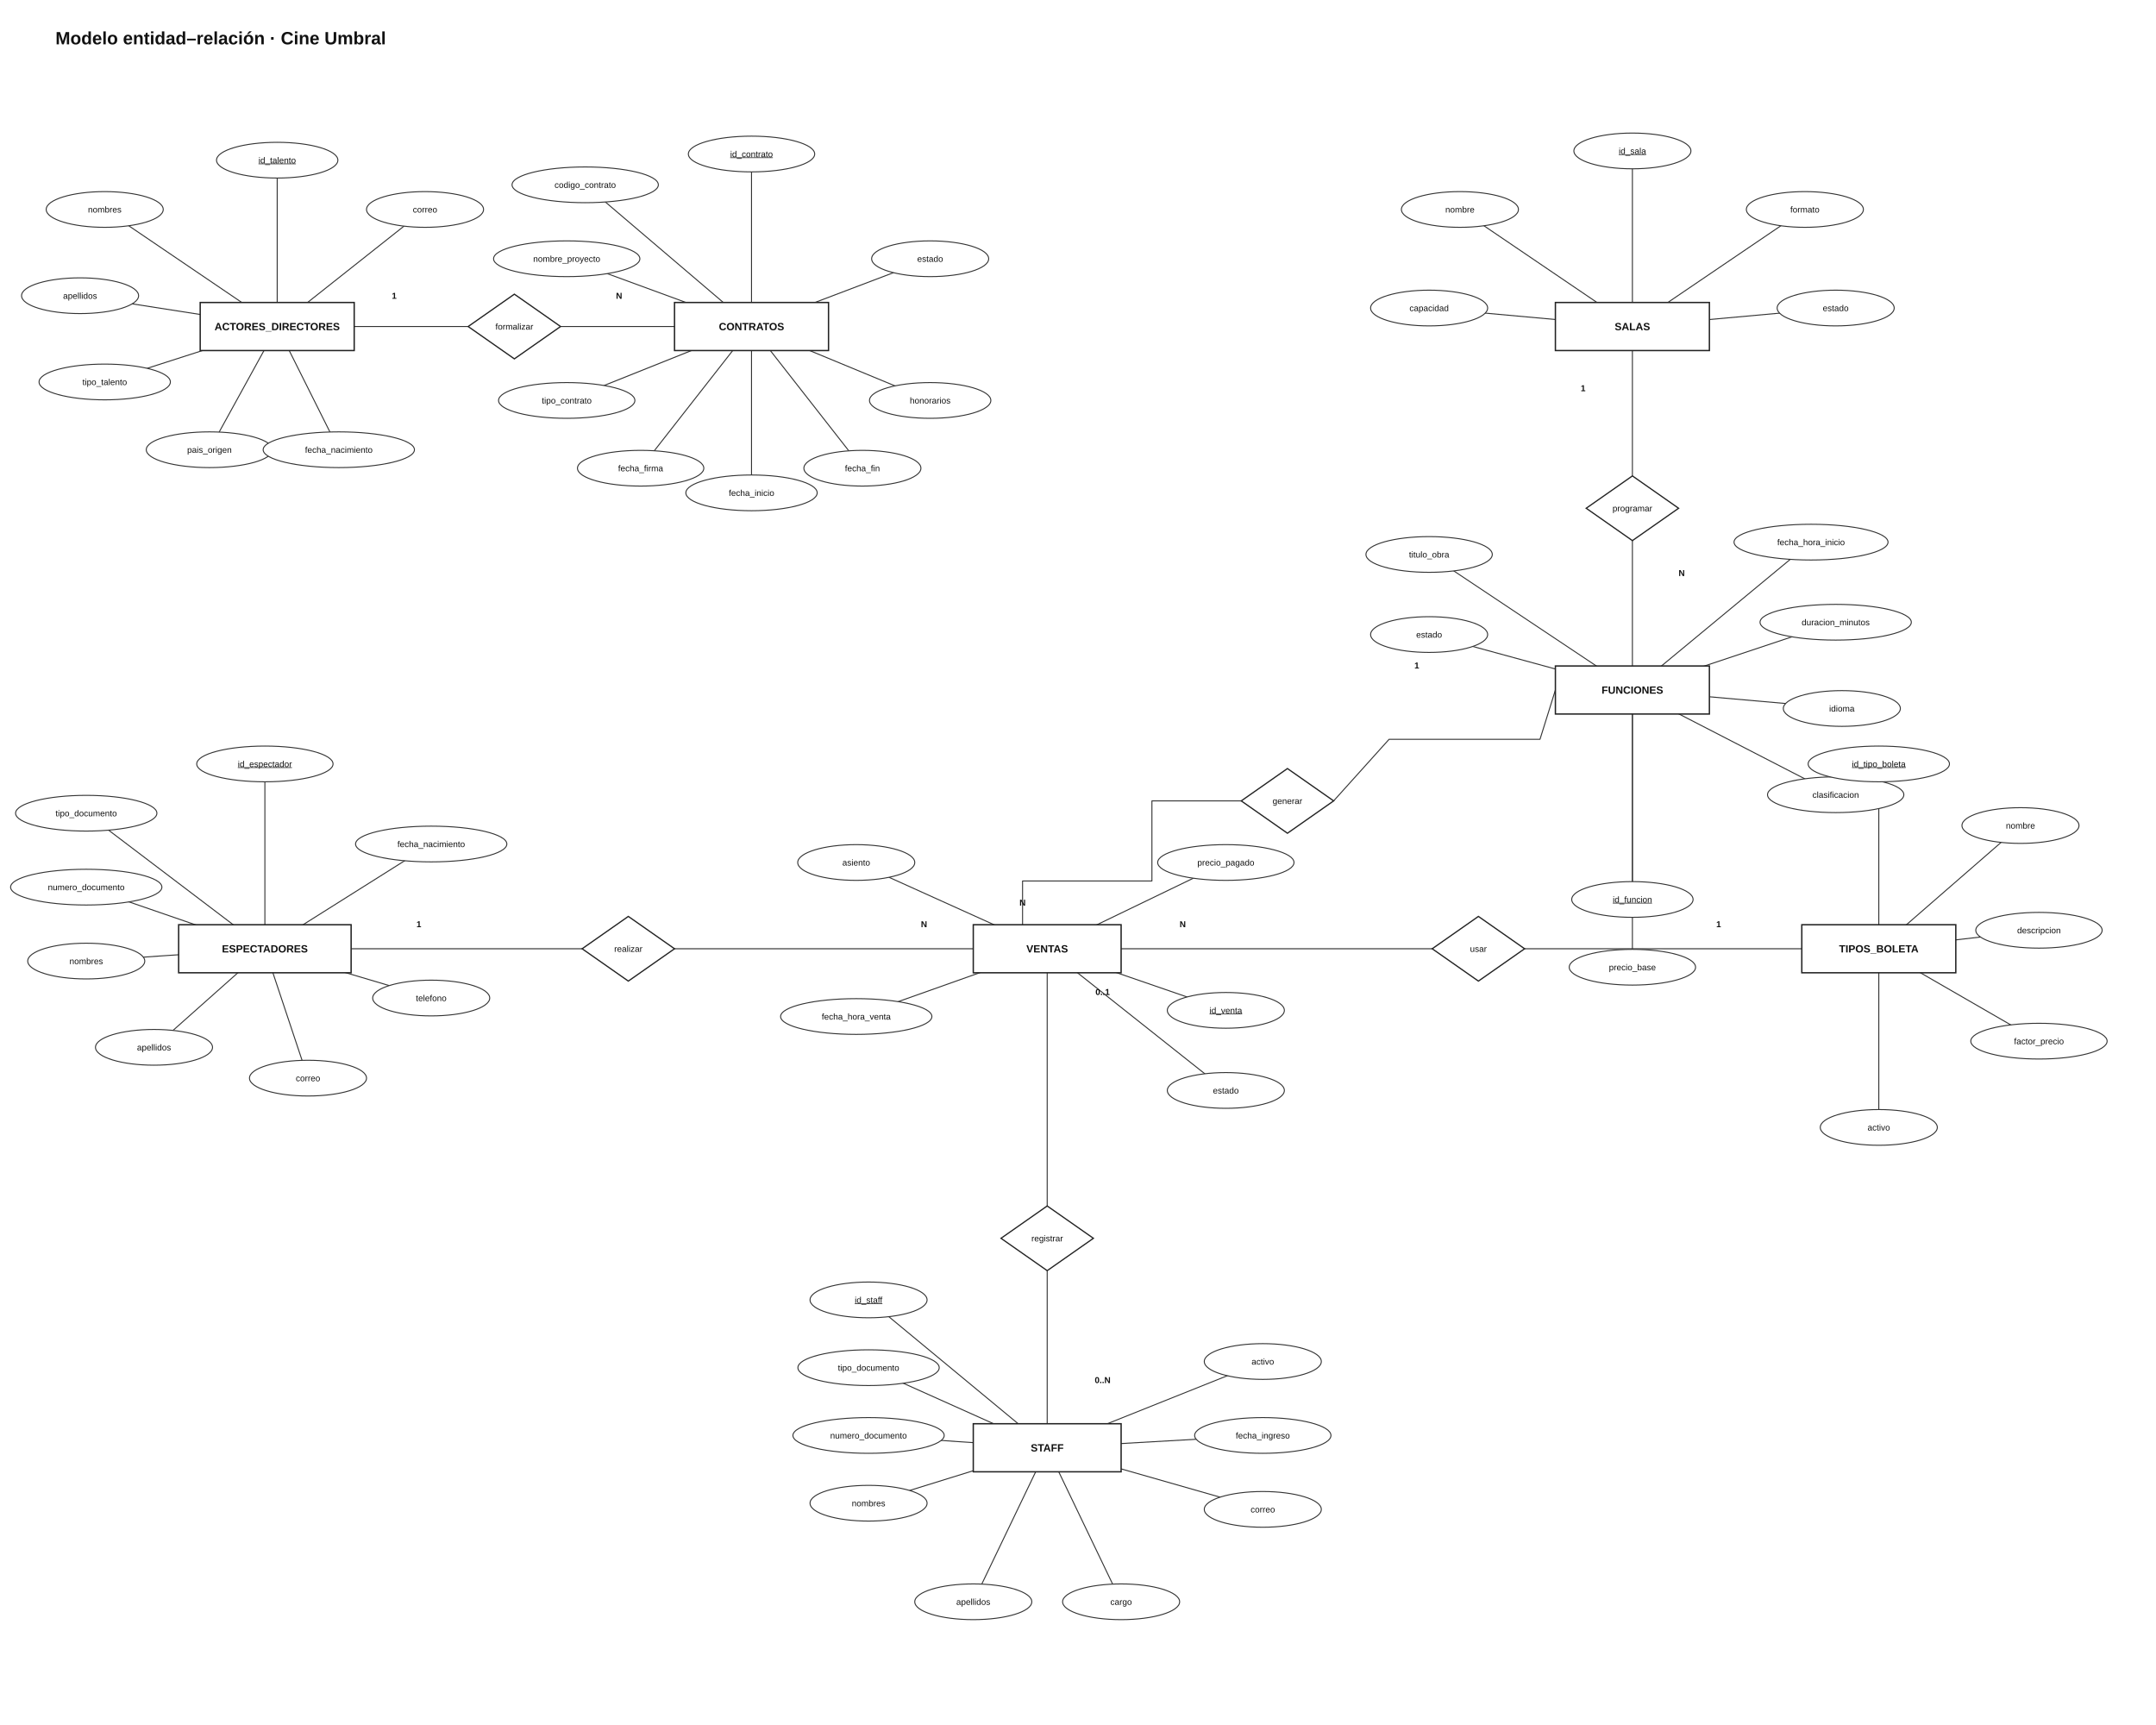
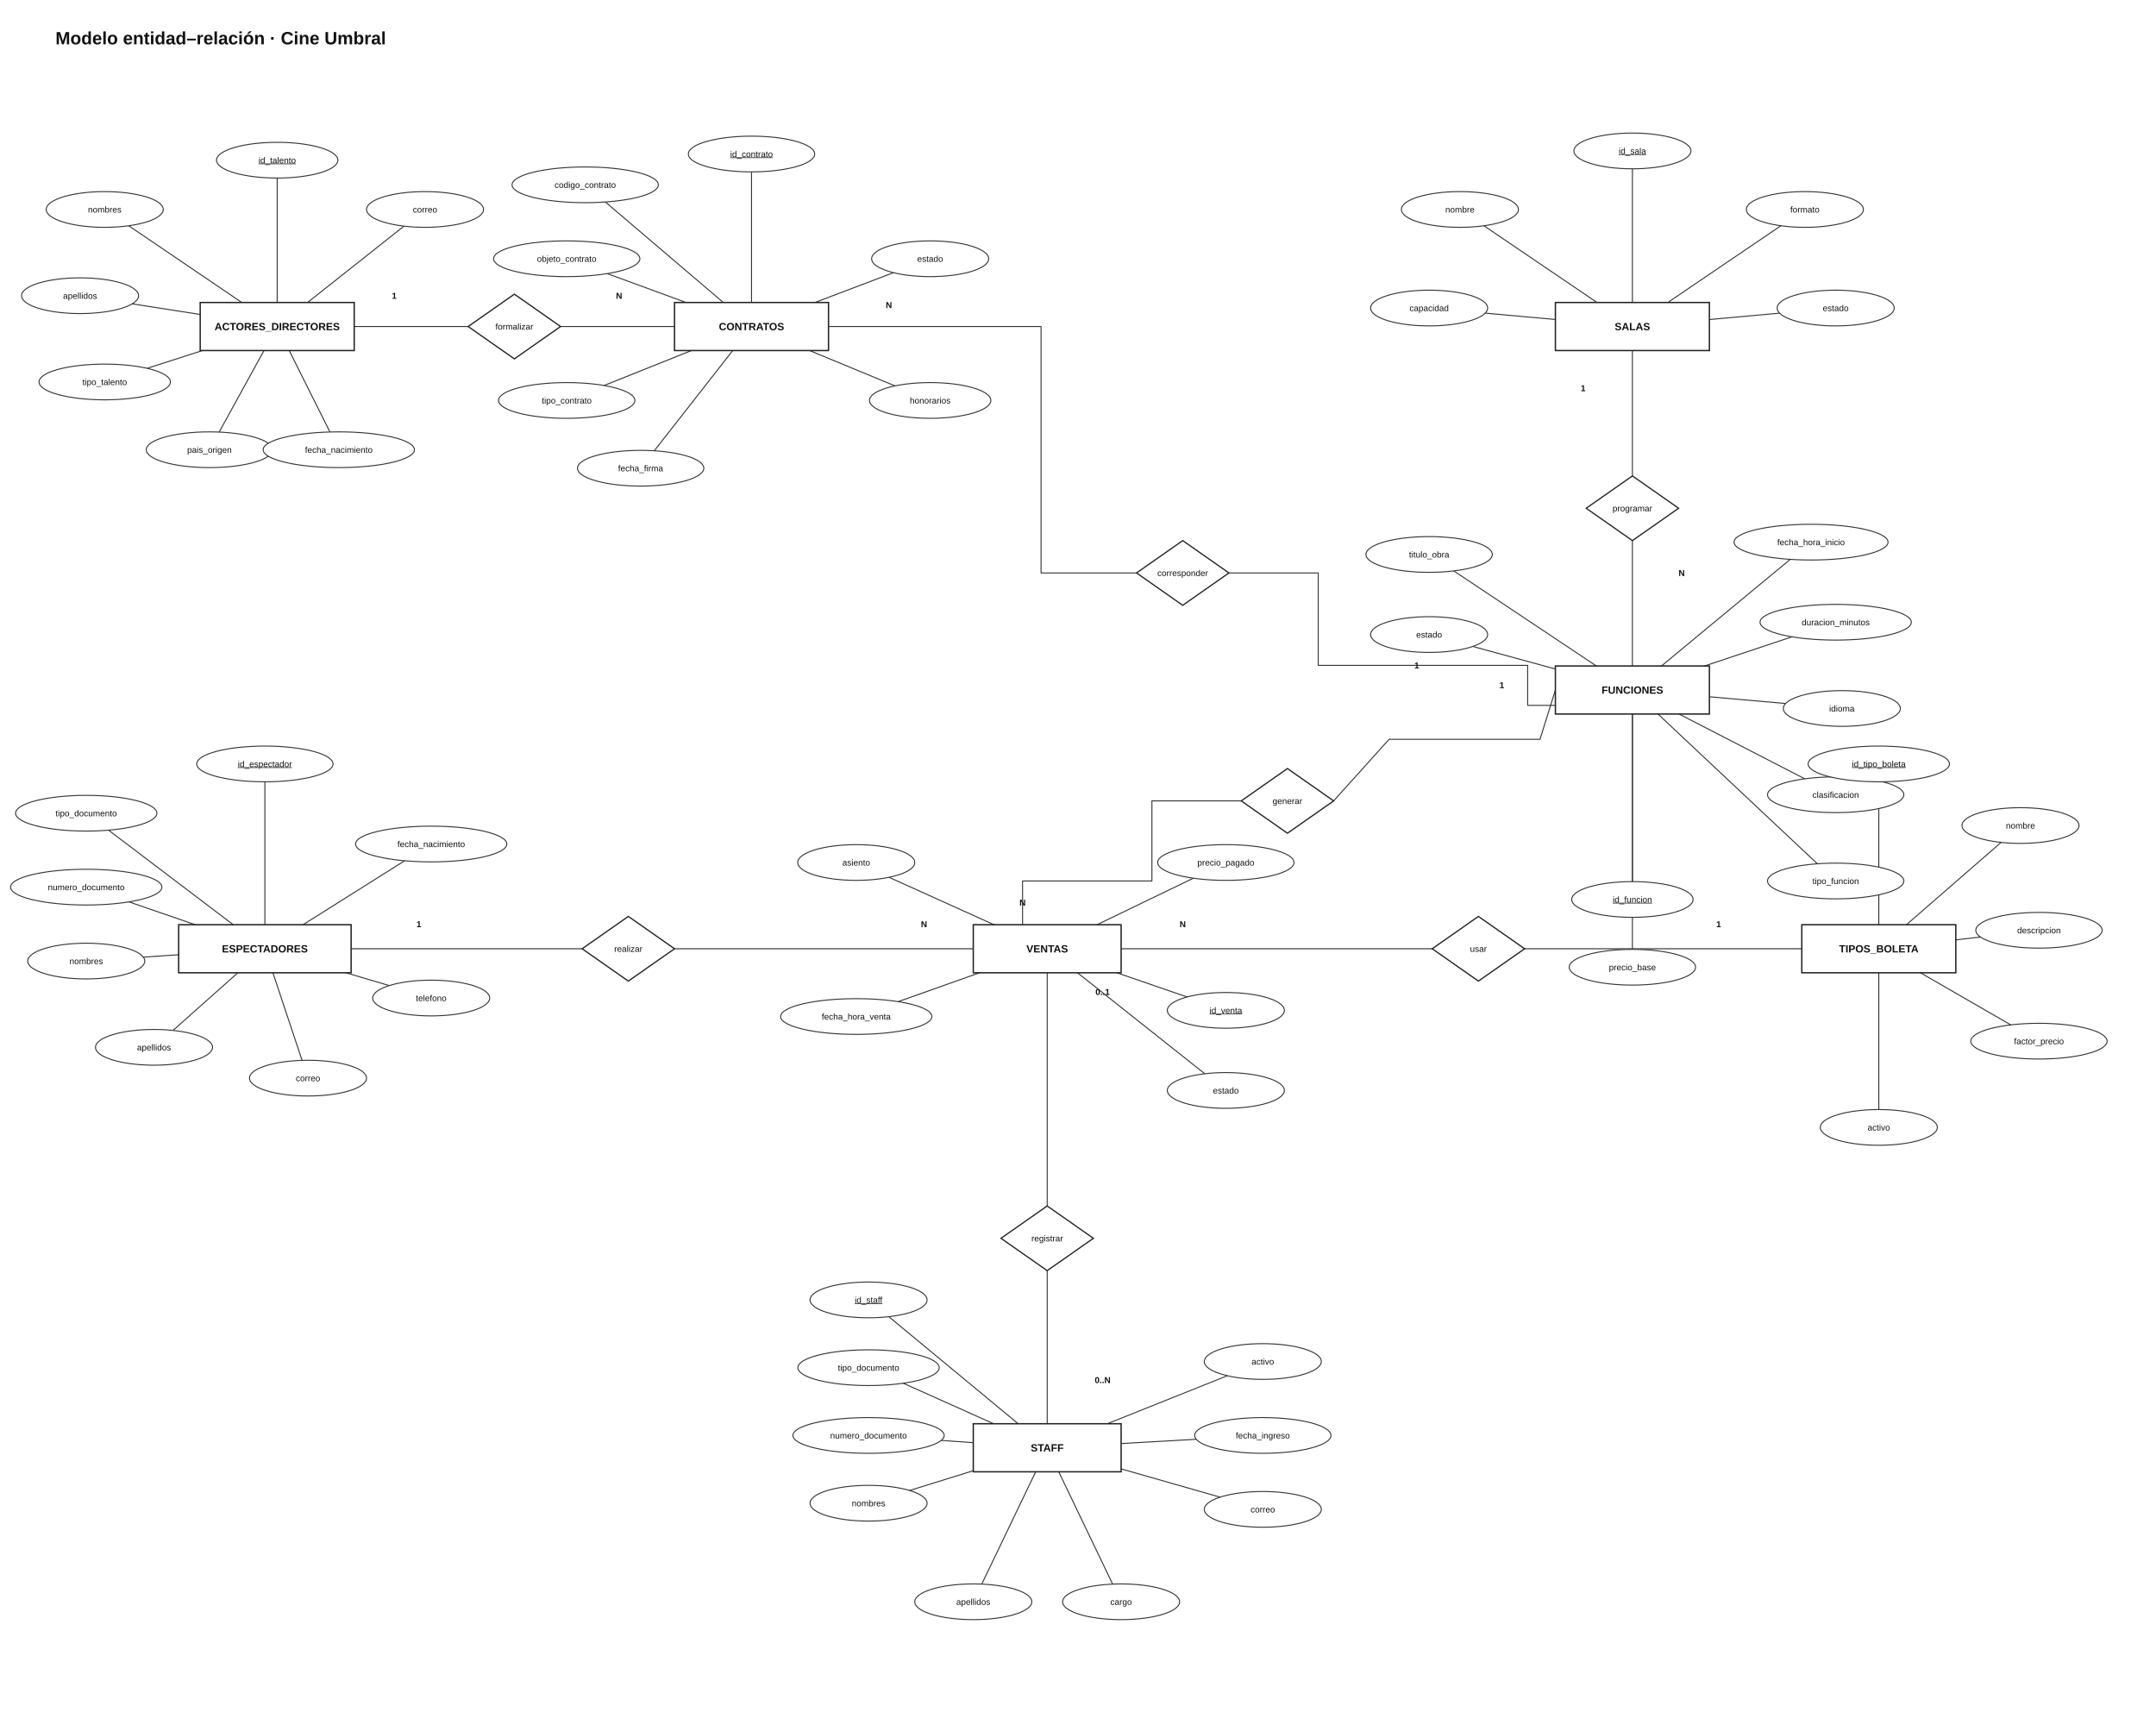
<svg xmlns="http://www.w3.org/2000/svg" width="3500" height="2800" viewBox="0 0 3500 2800" role="img" aria-labelledby="title desc">
  <style>.bg{fill:#fff}.link{fill:none;stroke:#333;stroke-width:1.6;stroke-linecap:round;stroke-linejoin:round}.entity{fill:#fff;stroke:#222;stroke-width:2.2}.entity-label{font:700 17px Arial,sans-serif;fill:#111}.attribute{fill:#fff;stroke:#333;stroke-width:1.6}.attribute-label{font:14px Arial,sans-serif;fill:#111}.pk{text-decoration:underline}.relationship{fill:#fff;stroke:#222;stroke-width:2}.relationship-label{font:14px Arial,sans-serif;fill:#111}.title{font:700 29px Arial,sans-serif;fill:#111}.subtitle{font:16px Arial,sans-serif;fill:#222}.legend,.footer{font:14px Arial,sans-serif;fill:#333}.cardinality{font:700 14px Arial,sans-serif;fill:#111}</style>
  <rect class="bg" width="3500" height="2800" />
  <text class="title" x="90" y="72">Modelo entidad–relación · Cine Umbral</text>
  <line class="link" x1="450" y1="530" x2="450" y2="260" />
  <line class="link" x1="450" y1="530" x2="170" y2="340" />
  <line class="link" x1="450" y1="530" x2="130" y2="480" />
  <line class="link" x1="450" y1="530" x2="170" y2="620" />
  <line class="link" x1="450" y1="530" x2="340" y2="730" />
  <line class="link" x1="450" y1="530" x2="550" y2="730" />
  <line class="link" x1="450" y1="530" x2="690" y2="340" />
  <line class="link" x1="1220" y1="530" x2="1220" y2="250" />
  <line class="link" x1="1220" y1="530" x2="950" y2="300" />
  <line class="link" x1="1220" y1="530" x2="920" y2="420" />
  <line class="link" x1="1220" y1="530" x2="920" y2="650" />
  <line class="link" x1="1220" y1="530" x2="1040" y2="760" />
-   <line class="link" x1="1220" y1="530" x2="1220" y2="800" />
-   <line class="link" x1="1220" y1="530" x2="1400" y2="760" />
  <line class="link" x1="1220" y1="530" x2="1510" y2="650" />
  <line class="link" x1="1220" y1="530" x2="1510" y2="420" />
  <line class="link" x1="2650" y1="530" x2="2650" y2="245" />
  <line class="link" x1="2650" y1="530" x2="2370" y2="340" />
  <line class="link" x1="2650" y1="530" x2="2320" y2="500" />
  <line class="link" x1="2650" y1="530" x2="2930" y2="340" />
  <line class="link" x1="2650" y1="530" x2="2980" y2="500" />
  <line class="link" x1="2650" y1="1120" x2="2650" y2="1460" />
  <line class="link" x1="2650" y1="1120" x2="2320" y2="900" />
  <line class="link" x1="2650" y1="1120" x2="2940" y2="880" />
  <line class="link" x1="2650" y1="1120" x2="2980" y2="1010" />
  <line class="link" x1="2650" y1="1120" x2="2990" y2="1150" />
  <line class="link" x1="2650" y1="1120" x2="2980" y2="1290" />
  <line class="link" x1="2650" y1="1120" x2="2650" y2="1570" />
  <line class="link" x1="2650" y1="1120" x2="2320" y2="1030" />
+   <line class="link" x1="2650" y1="1120" x2="2980" y2="1430" />
  <line class="link" x1="430" y1="1540" x2="430" y2="1240" />
  <line class="link" x1="430" y1="1540" x2="140" y2="1320" />
  <line class="link" x1="430" y1="1540" x2="140" y2="1440" />
  <line class="link" x1="430" y1="1540" x2="140" y2="1560" />
  <line class="link" x1="430" y1="1540" x2="250" y2="1700" />
  <line class="link" x1="430" y1="1540" x2="500" y2="1750" />
  <line class="link" x1="430" y1="1540" x2="700" y2="1620" />
  <line class="link" x1="430" y1="1540" x2="700" y2="1370" />
  <line class="link" x1="1700" y1="1540" x2="1990" y2="1640" />
  <line class="link" x1="1700" y1="1540" x2="1390" y2="1650" />
  <line class="link" x1="1700" y1="1540" x2="1390" y2="1400" />
  <line class="link" x1="1700" y1="1540" x2="1990" y2="1400" />
  <line class="link" x1="1700" y1="1540" x2="1990" y2="1770" />
  <line class="link" x1="3050" y1="1540" x2="3050" y2="1240" />
  <line class="link" x1="3050" y1="1540" x2="3280" y2="1340" />
  <line class="link" x1="3050" y1="1540" x2="3310" y2="1510" />
  <line class="link" x1="3050" y1="1540" x2="3310" y2="1690" />
  <line class="link" x1="3050" y1="1540" x2="3050" y2="1830" />
  <line class="link" x1="1700" y1="2350" x2="1410" y2="2110" />
  <line class="link" x1="1700" y1="2350" x2="1410" y2="2220" />
  <line class="link" x1="1700" y1="2350" x2="1410" y2="2330" />
  <line class="link" x1="1700" y1="2350" x2="1410" y2="2440" />
  <line class="link" x1="1700" y1="2350" x2="1580" y2="2600" />
  <line class="link" x1="1700" y1="2350" x2="1820" y2="2600" />
  <line class="link" x1="1700" y1="2350" x2="2050" y2="2450" />
  <line class="link" x1="1700" y1="2350" x2="2050" y2="2330" />
  <line class="link" x1="1700" y1="2350" x2="2050" y2="2210" />
  <path class="link" d="M575 530 L760 530 M910 530 L1095 530" />
  <path class="link" d="M2650 569 L2650 772 M2650 878 L2650 1081" />
  <path class="link" d="M570 1540 L945 1540 M1095 1540 L1580 1540" />
  <path class="link" d="M1820 1540 L2325 1540 M2475 1540 L2925 1540" />
  <path class="link" d="M2525 1120 L2500 1200 L2255 1200 L2165 1300" />
  <path class="link" d="M2015 1300 L1870 1300 L1870 1430 L1660 1430 L1660 1501" />
  <path class="link" d="M1700 1579 L1700 1957 M1700 2063 L1700 2311" />
  <g>
    <rect class="entity" x="325" y="491" width="250" height="78" rx="0" />
    <text class="entity-label" x="450" y="536" text-anchor="middle">ACTORES_DIRECTORES</text>
  </g>
  <g>
    <rect class="entity" x="1095" y="491" width="250" height="78" rx="0" />
    <text class="entity-label" x="1220" y="536" text-anchor="middle">CONTRATOS</text>
  </g>
  <g>
    <rect class="entity" x="2525" y="491" width="250" height="78" rx="0" />
    <text class="entity-label" x="2650" y="536" text-anchor="middle">SALAS</text>
  </g>
  <g>
    <rect class="entity" x="2525" y="1081" width="250" height="78" rx="0" />
    <text class="entity-label" x="2650" y="1126" text-anchor="middle">FUNCIONES</text>
  </g>
  <g>
    <rect class="entity" x="290" y="1501" width="280" height="78" rx="0" />
    <text class="entity-label" x="430" y="1546" text-anchor="middle">ESPECTADORES</text>
  </g>
  <g>
    <rect class="entity" x="1580" y="1501" width="240" height="78" rx="0" />
    <text class="entity-label" x="1700" y="1546" text-anchor="middle">VENTAS</text>
  </g>
  <g>
    <rect class="entity" x="2925" y="1501" width="250" height="78" rx="0" />
    <text class="entity-label" x="3050" y="1546" text-anchor="middle">TIPOS_BOLETA</text>
  </g>
  <g>
    <rect class="entity" x="1580" y="2311" width="240" height="78" rx="0" />
    <text class="entity-label" x="1700" y="2356" text-anchor="middle">STAFF</text>
  </g>
  <g>
    <ellipse class="attribute" cx="450" cy="260" rx="98.5" ry="29" />
    <text class="attribute-label pk" x="450" y="265" text-anchor="middle">id_talento</text>
  </g>
  <g>
    <ellipse class="attribute" cx="170" cy="340" rx="95" ry="29" />
    <text class="attribute-label" x="170" y="345" text-anchor="middle">nombres</text>
  </g>
  <g>
    <ellipse class="attribute" cx="130" cy="480" rx="95" ry="29" />
    <text class="attribute-label" x="130" y="485" text-anchor="middle">apellidos</text>
  </g>
  <g>
    <ellipse class="attribute" cx="170" cy="620" rx="106.6" ry="29" />
    <text class="attribute-label" x="170" y="625" text-anchor="middle">tipo_talento</text>
  </g>
  <g>
    <ellipse class="attribute" cx="340" cy="730" rx="102.55" ry="29" />
    <text class="attribute-label" x="340" y="735" text-anchor="middle">pais_origen</text>
  </g>
  <g>
    <ellipse class="attribute" cx="550" cy="730" rx="122.8" ry="29" />
    <text class="attribute-label" x="550" y="735" text-anchor="middle">fecha_nacimiento</text>
  </g>
  <g>
    <ellipse class="attribute" cx="690" cy="340" rx="95" ry="29" />
    <text class="attribute-label" x="690" y="345" text-anchor="middle">correo</text>
  </g>
  <g>
    <ellipse class="attribute" cx="1220" cy="250" rx="102.55" ry="29" />
    <text class="attribute-label pk" x="1220" y="255" text-anchor="middle">id_contrato</text>
  </g>
  <g>
    <ellipse class="attribute" cx="950" cy="300" rx="118.75" ry="29" />
    <text class="attribute-label" x="950" y="305" text-anchor="middle">codigo_contrato</text>
  </g>
  <g>
    <ellipse class="attribute" cx="920" cy="420" rx="118.75" ry="29" />
-     <text class="attribute-label" x="920" y="425" text-anchor="middle">nombre_proyecto</text>
+     <text class="attribute-label" x="920" y="425" text-anchor="middle">objeto_contrato</text>
  </g>
  <g>
    <ellipse class="attribute" cx="920" cy="650" rx="110.65" ry="29" />
    <text class="attribute-label" x="920" y="655" text-anchor="middle">tipo_contrato</text>
  </g>
  <g>
    <ellipse class="attribute" cx="1040" cy="760" rx="102.55" ry="29" />
    <text class="attribute-label" x="1040" y="765" text-anchor="middle">fecha_firma</text>
  </g>
  <g>
-     <ellipse class="attribute" cx="1220" cy="800" rx="106.6" ry="29" />
-     <text class="attribute-label" x="1220" y="805" text-anchor="middle">fecha_inicio</text>
-   </g>
-   <g>
-     <ellipse class="attribute" cx="1400" cy="760" rx="95" ry="29" />
-     <text class="attribute-label" x="1400" y="765" text-anchor="middle">fecha_fin</text>
-   </g>
-   <g>
    <ellipse class="attribute" cx="1510" cy="650" rx="98.5" ry="29" />
    <text class="attribute-label" x="1510" y="655" text-anchor="middle">honorarios</text>
  </g>
  <g>
    <ellipse class="attribute" cx="1510" cy="420" rx="95" ry="29" />
    <text class="attribute-label" x="1510" y="425" text-anchor="middle">estado</text>
  </g>
  <g>
    <ellipse class="attribute" cx="2650" cy="245" rx="95" ry="29" />
    <text class="attribute-label pk" x="2650" y="250" text-anchor="middle">id_sala</text>
  </g>
  <g>
    <ellipse class="attribute" cx="2370" cy="340" rx="95" ry="29" />
    <text class="attribute-label" x="2370" y="345" text-anchor="middle">nombre</text>
  </g>
  <g>
    <ellipse class="attribute" cx="2320" cy="500" rx="95" ry="29" />
    <text class="attribute-label" x="2320" y="505" text-anchor="middle">capacidad</text>
  </g>
  <g>
    <ellipse class="attribute" cx="2930" cy="340" rx="95" ry="29" />
    <text class="attribute-label" x="2930" y="345" text-anchor="middle">formato</text>
  </g>
  <g>
    <ellipse class="attribute" cx="2980" cy="500" rx="95" ry="29" />
    <text class="attribute-label" x="2980" y="505" text-anchor="middle">estado</text>
  </g>
  <g>
    <ellipse class="attribute" cx="2650" cy="1460" rx="98.5" ry="29" />
    <text class="attribute-label pk" x="2650" y="1465" text-anchor="middle">id_funcion</text>
  </g>
  <g>
    <ellipse class="attribute" cx="2320" cy="900" rx="102.55" ry="29" />
    <text class="attribute-label" x="2320" y="905" text-anchor="middle">titulo_obra</text>
  </g>
  <g>
    <ellipse class="attribute" cx="2940" cy="880" rx="125" ry="29" />
    <text class="attribute-label" x="2940" y="885" text-anchor="middle">fecha_hora_inicio</text>
  </g>
  <g>
    <ellipse class="attribute" cx="2980" cy="1010" rx="122.8" ry="29" />
    <text class="attribute-label" x="2980" y="1015" text-anchor="middle">duracion_minutos</text>
  </g>
  <g>
    <ellipse class="attribute" cx="2990" cy="1150" rx="95" ry="29" />
    <text class="attribute-label" x="2990" y="1155" text-anchor="middle">idioma</text>
  </g>
  <g>
    <ellipse class="attribute" cx="2980" cy="1290" rx="110.65" ry="29" />
    <text class="attribute-label" x="2980" y="1295" text-anchor="middle">clasificacion</text>
  </g>
  <g>
    <ellipse class="attribute" cx="2650" cy="1570" rx="102.55" ry="29" />
    <text class="attribute-label" x="2650" y="1575" text-anchor="middle">precio_base</text>
  </g>
  <g>
    <ellipse class="attribute" cx="2320" cy="1030" rx="95" ry="29" />
    <text class="attribute-label" x="2320" y="1035" text-anchor="middle">estado</text>
  </g>
  <g>
    <ellipse class="attribute" cx="430" cy="1240" rx="110.65" ry="29" />
    <text class="attribute-label pk" x="430" y="1245" text-anchor="middle">id_espectador</text>
  </g>
  <g>
    <ellipse class="attribute" cx="140" cy="1320" rx="114.7" ry="29" />
    <text class="attribute-label" x="140" y="1325" text-anchor="middle">tipo_documento</text>
  </g>
  <g>
    <ellipse class="attribute" cx="140" cy="1440" rx="122.8" ry="29" />
    <text class="attribute-label" x="140" y="1445" text-anchor="middle">numero_documento</text>
  </g>
  <g>
    <ellipse class="attribute" cx="140" cy="1560" rx="95" ry="29" />
    <text class="attribute-label" x="140" y="1565" text-anchor="middle">nombres</text>
  </g>
  <g>
    <ellipse class="attribute" cx="250" cy="1700" rx="95" ry="29" />
    <text class="attribute-label" x="250" y="1705" text-anchor="middle">apellidos</text>
  </g>
  <g>
    <ellipse class="attribute" cx="500" cy="1750" rx="95" ry="29" />
    <text class="attribute-label" x="500" y="1755" text-anchor="middle">correo</text>
  </g>
  <g>
    <ellipse class="attribute" cx="700" cy="1620" rx="95" ry="29" />
    <text class="attribute-label" x="700" y="1625" text-anchor="middle">telefono</text>
  </g>
  <g>
    <ellipse class="attribute" cx="700" cy="1370" rx="122.8" ry="29" />
    <text class="attribute-label" x="700" y="1375" text-anchor="middle">fecha_nacimiento</text>
  </g>
  <g>
    <ellipse class="attribute" cx="1990" cy="1640" rx="95" ry="29" />
    <text class="attribute-label pk" x="1990" y="1645" text-anchor="middle">id_venta</text>
  </g>
  <g>
    <ellipse class="attribute" cx="1390" cy="1650" rx="122.8" ry="29" />
    <text class="attribute-label" x="1390" y="1655" text-anchor="middle">fecha_hora_venta</text>
  </g>
  <g>
    <ellipse class="attribute" cx="1390" cy="1400" rx="95" ry="29" />
    <text class="attribute-label" x="1390" y="1405" text-anchor="middle">asiento</text>
  </g>
  <g>
    <ellipse class="attribute" cx="1990" cy="1400" rx="110.65" ry="29" />
    <text class="attribute-label" x="1990" y="1405" text-anchor="middle">precio_pagado</text>
  </g>
  <g>
    <ellipse class="attribute" cx="1990" cy="1770" rx="95" ry="29" />
    <text class="attribute-label" x="1990" y="1775" text-anchor="middle">estado</text>
  </g>
  <g>
    <ellipse class="attribute" cx="3050" cy="1240" rx="114.7" ry="29" />
    <text class="attribute-label pk" x="3050" y="1245" text-anchor="middle">id_tipo_boleta</text>
  </g>
  <g>
    <ellipse class="attribute" cx="3280" cy="1340" rx="95" ry="29" />
    <text class="attribute-label" x="3280" y="1345" text-anchor="middle">nombre</text>
  </g>
  <g>
    <ellipse class="attribute" cx="3310" cy="1510" rx="102.55" ry="29" />
    <text class="attribute-label" x="3310" y="1515" text-anchor="middle">descripcion</text>
  </g>
  <g>
    <ellipse class="attribute" cx="3310" cy="1690" rx="110.65" ry="29" />
    <text class="attribute-label" x="3310" y="1695" text-anchor="middle">factor_precio</text>
  </g>
  <g>
    <ellipse class="attribute" cx="3050" cy="1830" rx="95" ry="29" />
    <text class="attribute-label" x="3050" y="1835" text-anchor="middle">activo</text>
  </g>
  <g>
    <ellipse class="attribute" cx="1410" cy="2110" rx="95" ry="29" />
    <text class="attribute-label pk" x="1410" y="2115" text-anchor="middle">id_staff</text>
  </g>
  <g>
    <ellipse class="attribute" cx="1410" cy="2220" rx="114.7" ry="29" />
    <text class="attribute-label" x="1410" y="2225" text-anchor="middle">tipo_documento</text>
  </g>
  <g>
    <ellipse class="attribute" cx="1410" cy="2330" rx="122.8" ry="29" />
    <text class="attribute-label" x="1410" y="2335" text-anchor="middle">numero_documento</text>
  </g>
  <g>
    <ellipse class="attribute" cx="1410" cy="2440" rx="95" ry="29" />
    <text class="attribute-label" x="1410" y="2445" text-anchor="middle">nombres</text>
  </g>
  <g>
    <ellipse class="attribute" cx="1580" cy="2600" rx="95" ry="29" />
    <text class="attribute-label" x="1580" y="2605" text-anchor="middle">apellidos</text>
  </g>
  <g>
    <ellipse class="attribute" cx="1820" cy="2600" rx="95" ry="29" />
    <text class="attribute-label" x="1820" y="2605" text-anchor="middle">cargo</text>
  </g>
  <g>
    <ellipse class="attribute" cx="2050" cy="2450" rx="95" ry="29" />
    <text class="attribute-label" x="2050" y="2455" text-anchor="middle">correo</text>
  </g>
  <g>
    <ellipse class="attribute" cx="2050" cy="2330" rx="110.65" ry="29" />
    <text class="attribute-label" x="2050" y="2335" text-anchor="middle">fecha_ingreso</text>
  </g>
  <g>
    <ellipse class="attribute" cx="2050" cy="2210" rx="95" ry="29" />
    <text class="attribute-label" x="2050" y="2215" text-anchor="middle">activo</text>
  </g>
+   <polyline class="link" points="1345,530 1690,530 1690,930 1845,930" />
+   <polyline class="link" points="1995,930 2140,930 2140,1080 2480,1080 2480,1145 2525,1145" />
+   <g>
+     <ellipse class="attribute" cx="2980" cy="1430" rx="110.65" ry="29" />
+     <text class="attribute-label" x="2980" y="1435" text-anchor="middle">tipo_funcion</text>
+   </g>
  <g>
    <polygon class="relationship" points="835,477.5 910,530 835,582.5 760,530" />
    <text class="relationship-label" x="835" y="535" text-anchor="middle">formalizar</text>
  </g>
  <g>
    <polygon class="relationship" points="2650,772.5 2725,825 2650,877.5 2575,825" />
    <text class="relationship-label" x="2650" y="830" text-anchor="middle">programar</text>
  </g>
  <g>
    <polygon class="relationship" points="1020,1487.5 1095,1540 1020,1592.5 945,1540" />
    <text class="relationship-label" x="1020" y="1545" text-anchor="middle">realizar</text>
  </g>
  <g>
    <polygon class="relationship" points="2400,1487.5 2475,1540 2400,1592.5 2325,1540" />
    <text class="relationship-label" x="2400" y="1545" text-anchor="middle">usar</text>
  </g>
  <g>
    <polygon class="relationship" points="2090,1247.5 2165,1300 2090,1352.5 2015,1300" />
    <text class="relationship-label" x="2090" y="1305" text-anchor="middle">generar</text>
  </g>
  <g>
    <polygon class="relationship" points="1700,1957.5 1775,2010 1700,2062.5 1625,2010" />
    <text class="relationship-label" x="1700" y="2015" text-anchor="middle">registrar</text>
+     <g>
+       <polygon class="relationship" points="1920,877.5 1995,930 1920,982.5 1845,930" />
+       <text class="relationship-label" x="1920" y="935" text-anchor="middle">corresponder</text>
+     </g>
  </g>
  <text class="cardinality" x="640" y="485" text-anchor="middle">1</text>
  <text class="cardinality" x="1005" y="485" text-anchor="middle">N</text>
  <text class="cardinality" x="2570" y="635" text-anchor="middle">1</text>
  <text class="cardinality" x="2730" y="935" text-anchor="middle">N</text>
  <text class="cardinality" x="680" y="1505" text-anchor="middle">1</text>
  <text class="cardinality" x="1500" y="1505" text-anchor="middle">N</text>
  <text class="cardinality" x="1920" y="1505" text-anchor="middle">N</text>
  <text class="cardinality" x="2790" y="1505" text-anchor="middle">1</text>
  <text class="cardinality" x="2300" y="1085" text-anchor="middle">1</text>
  <text class="cardinality" x="1660" y="1470" text-anchor="middle">N</text>
  <text class="cardinality" x="1790" y="1615" text-anchor="middle">0..1</text>
  <text class="cardinality" x="1790" y="2245" text-anchor="middle">0..N</text>
+   <text class="cardinality" x="1443" y="500" text-anchor="middle">N</text>
+   <text class="cardinality" x="2438" y="1117" text-anchor="middle">1</text>
</svg>
